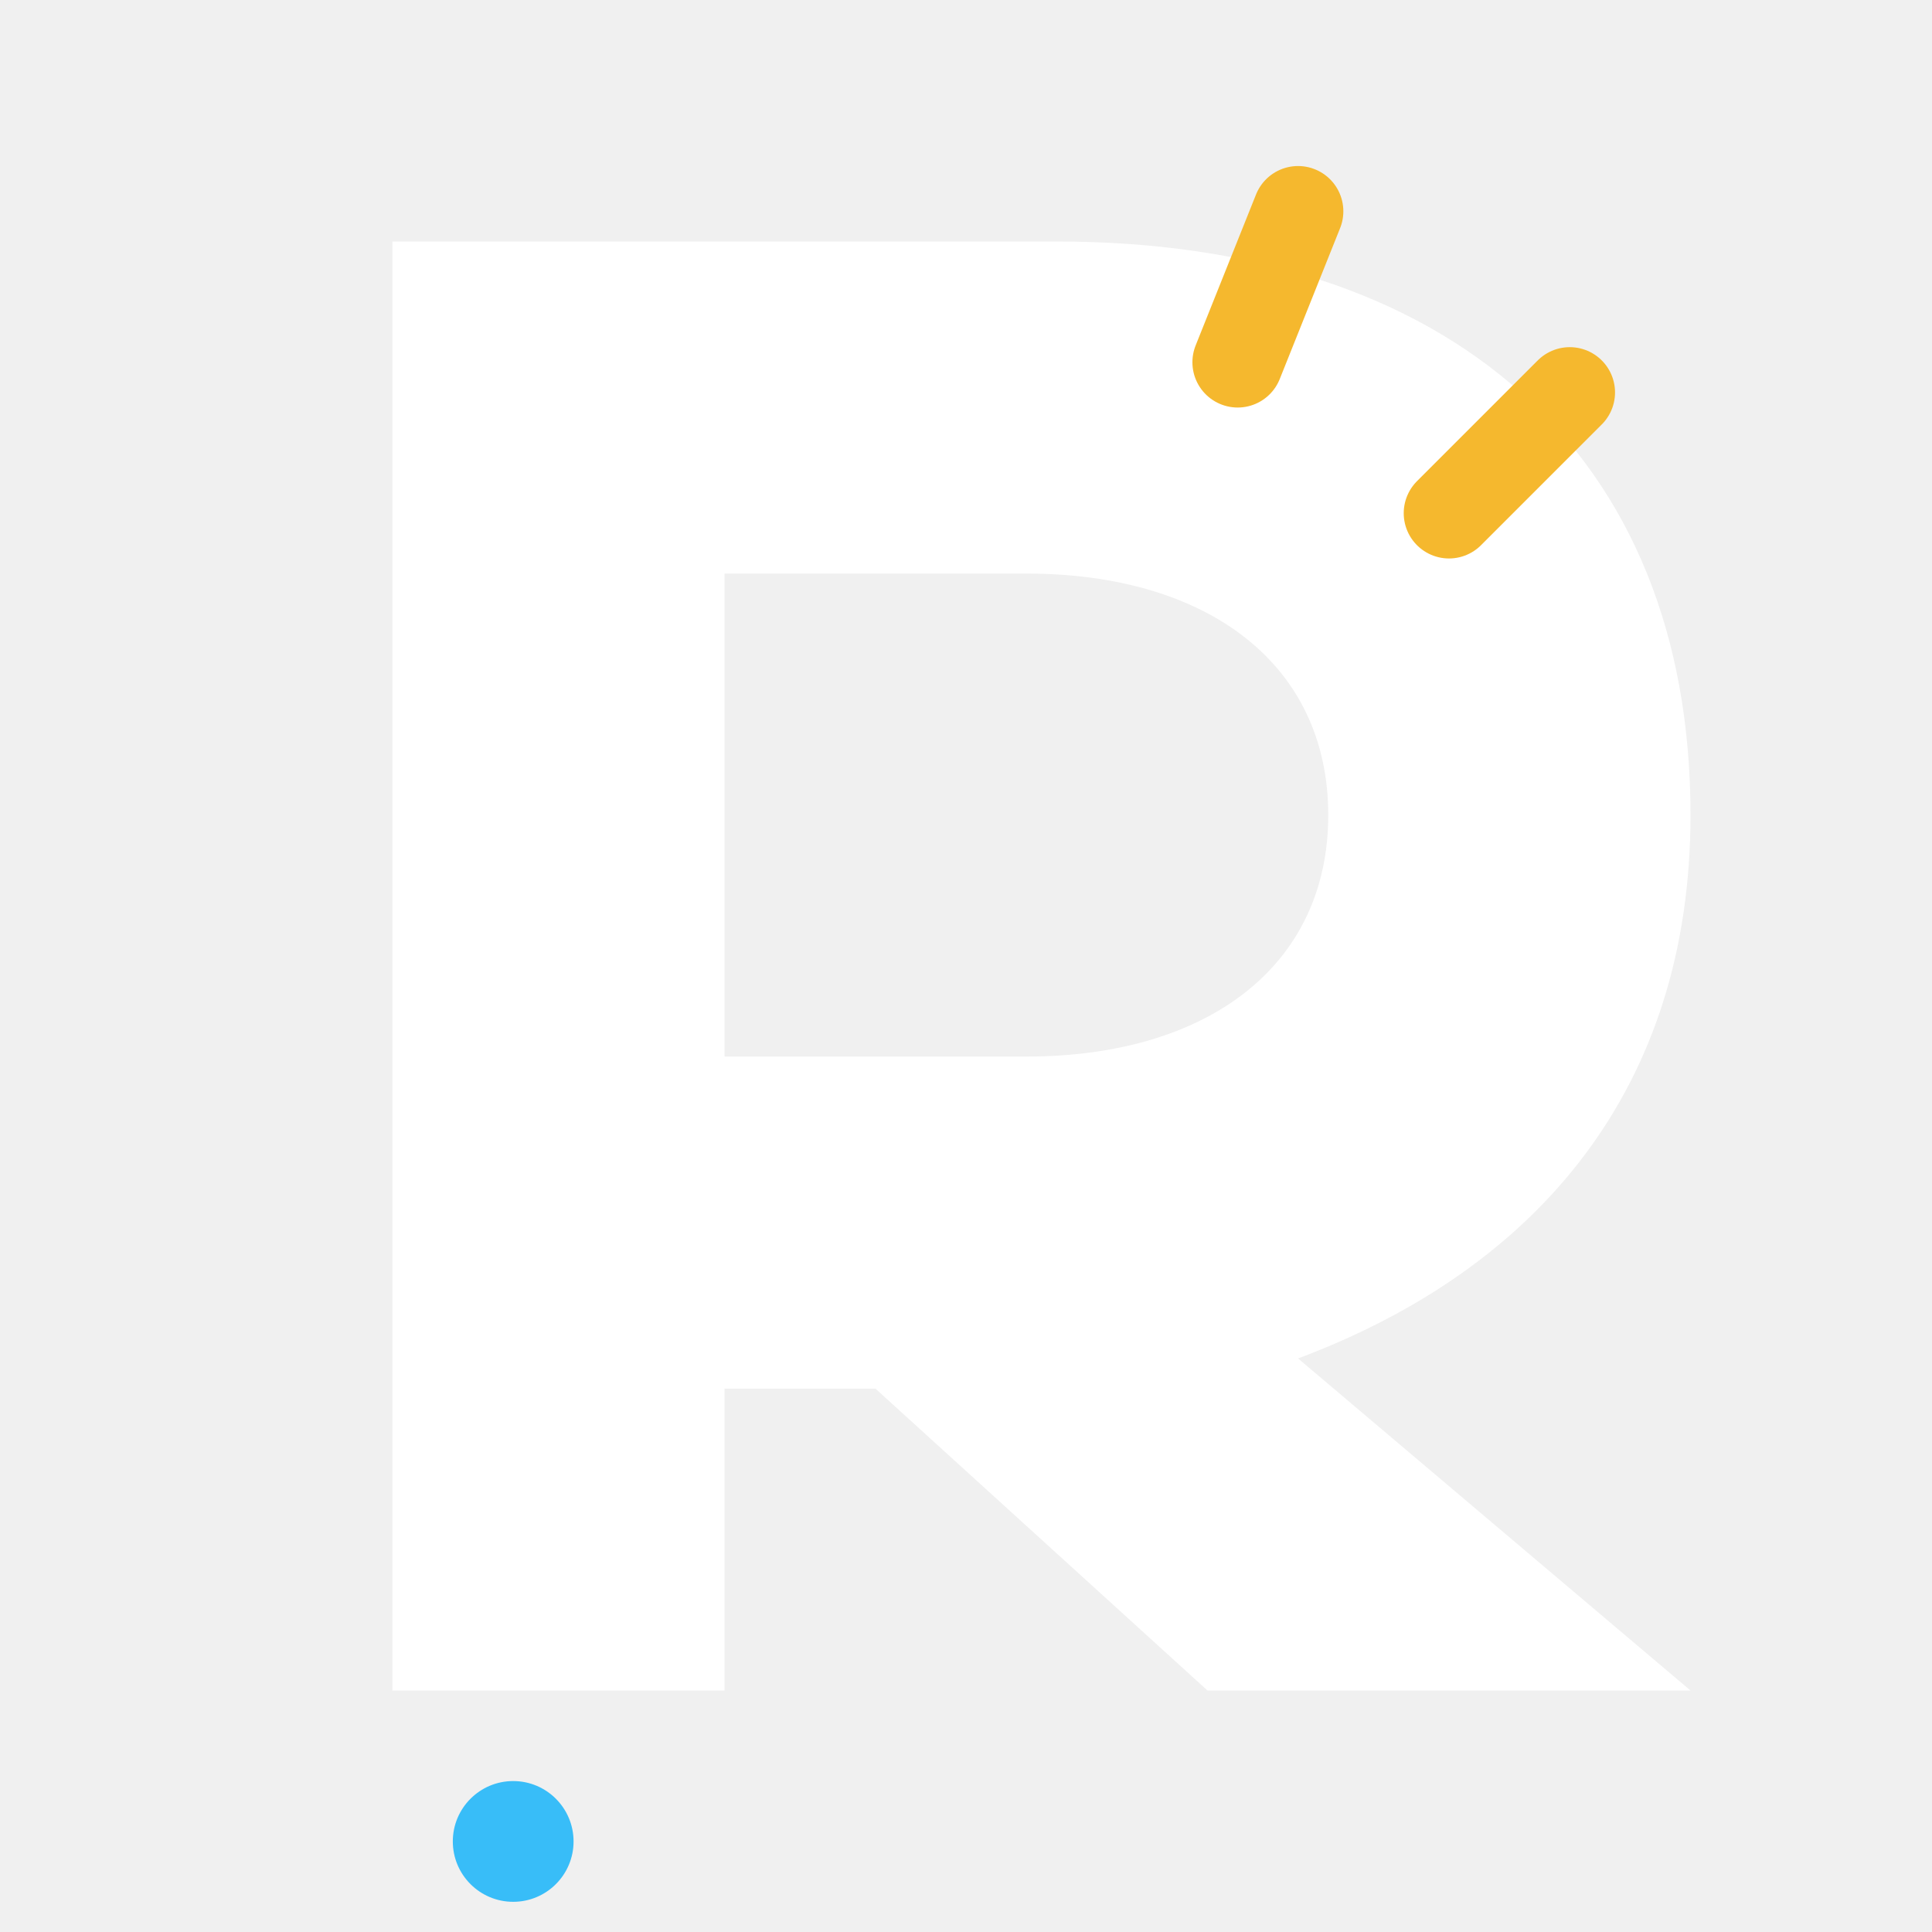
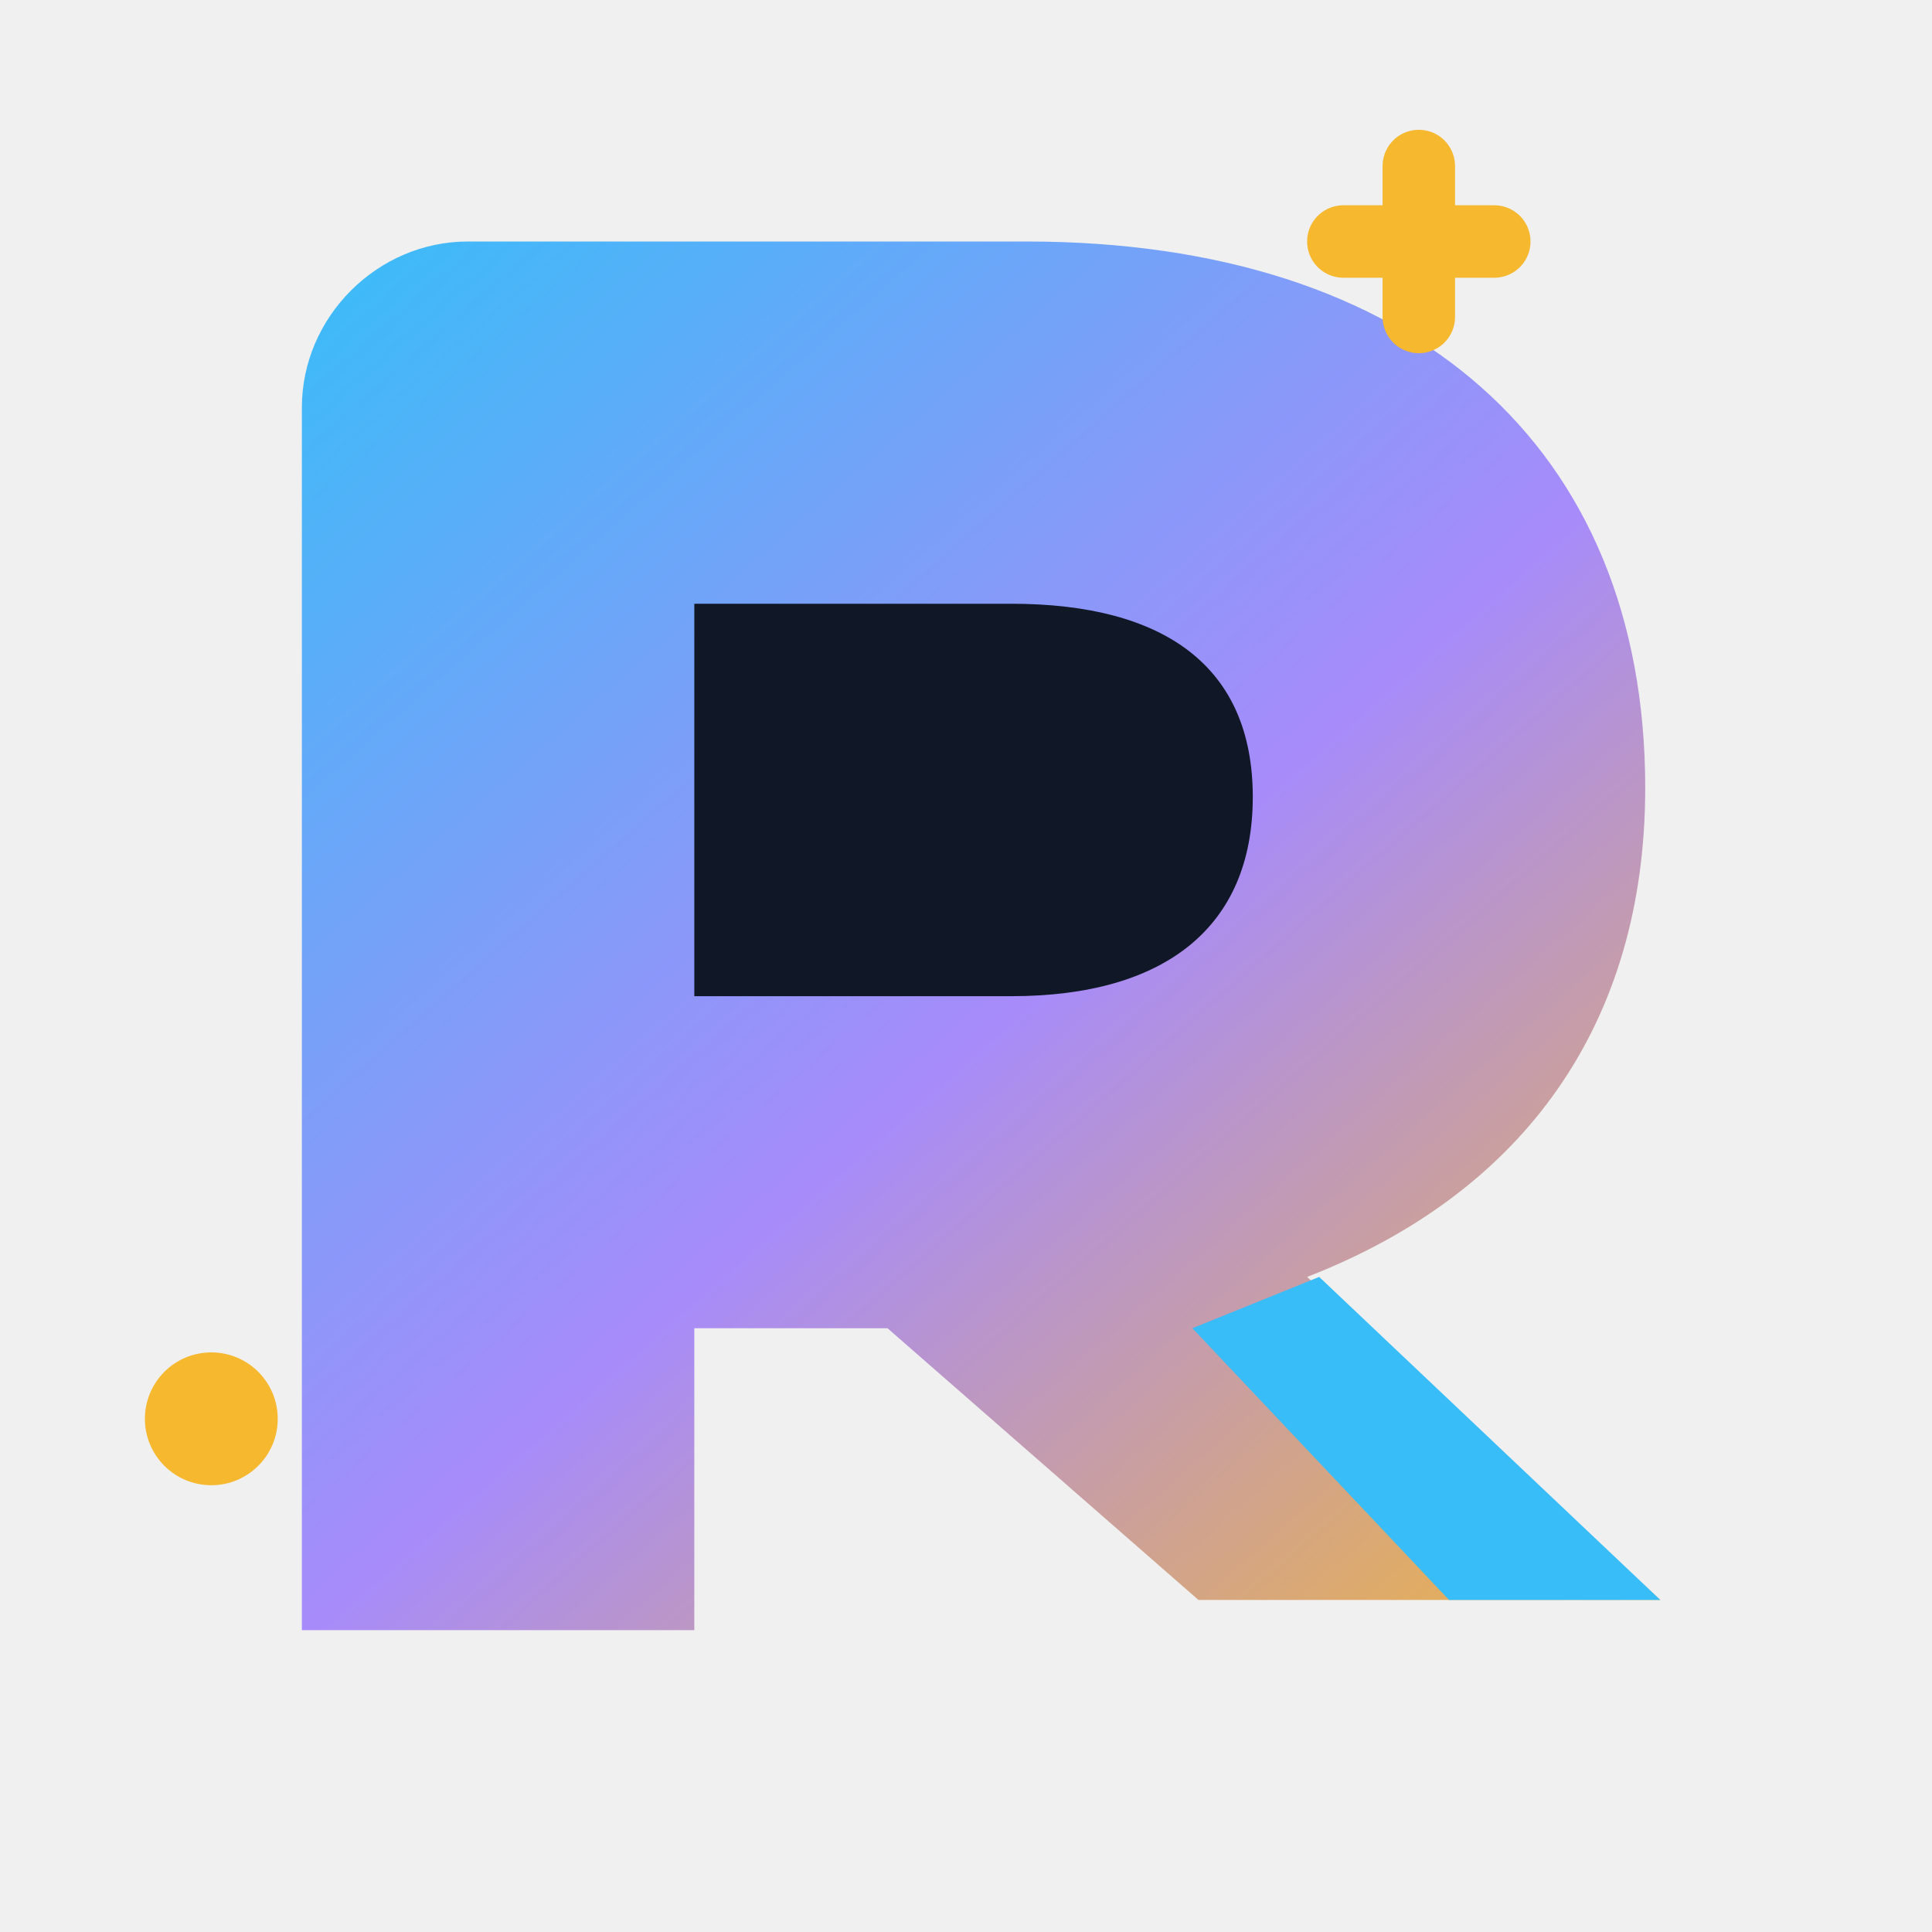
<svg xmlns="http://www.w3.org/2000/svg" viewBox="0 0 64 64">
-   <path d="M13 56V8h22c13 0 21 7 21 19 0 9-5 15-13 18l13 11H40L29 46h-5v10H13Zm11-21h10c6 0 10-3 10-8s-4-8-10-8H24v16Z" fill="#ffffff" />
-   <path d="M43 7l-2 5M52 13l-4 4" stroke="#F5B82E" stroke-width="3" stroke-linecap="round" />
-   <circle cx="17" cy="61" r="2" fill="#38BDF8" />
+   <defs>
+     <linearGradient id="r" x1="10" y1="8" x2="54" y2="58" gradientUnits="userSpaceOnUse">
+       <stop stop-color="#38BDF8" />
+       <stop offset=".52" stop-color="#A78BFA" />
+       <stop offset="1" stop-color="#F5B82E" />
+     </linearGradient>
+   </defs>
+   <path d="M10 54V13.5C10 10.5 12.5 8 15.5 8H34c12.8 0 20.5 6.8 20.5 18.1 0 7.8-4 13.4-11.2 16.2L55 53H39.7L29.4 44H23v10H10Z" fill="url(#r)" />
+   <path d="M23 20v13h10.5c5.1 0 8-2.3 8-6.6S38.6 20 33.5 20H23Z" fill="#101827" />
+   <path d="M39.5 44 48 53h7l-11.3-10.7" fill="#38BDF8" />
+   <path d="M47 5.5v5M44.5 8h5" stroke="#F5B82E" stroke-width="2.4" stroke-linecap="round" />
+   <circle cx="7" cy="47" r="2.2" fill="#F5B82E" />
</svg>
